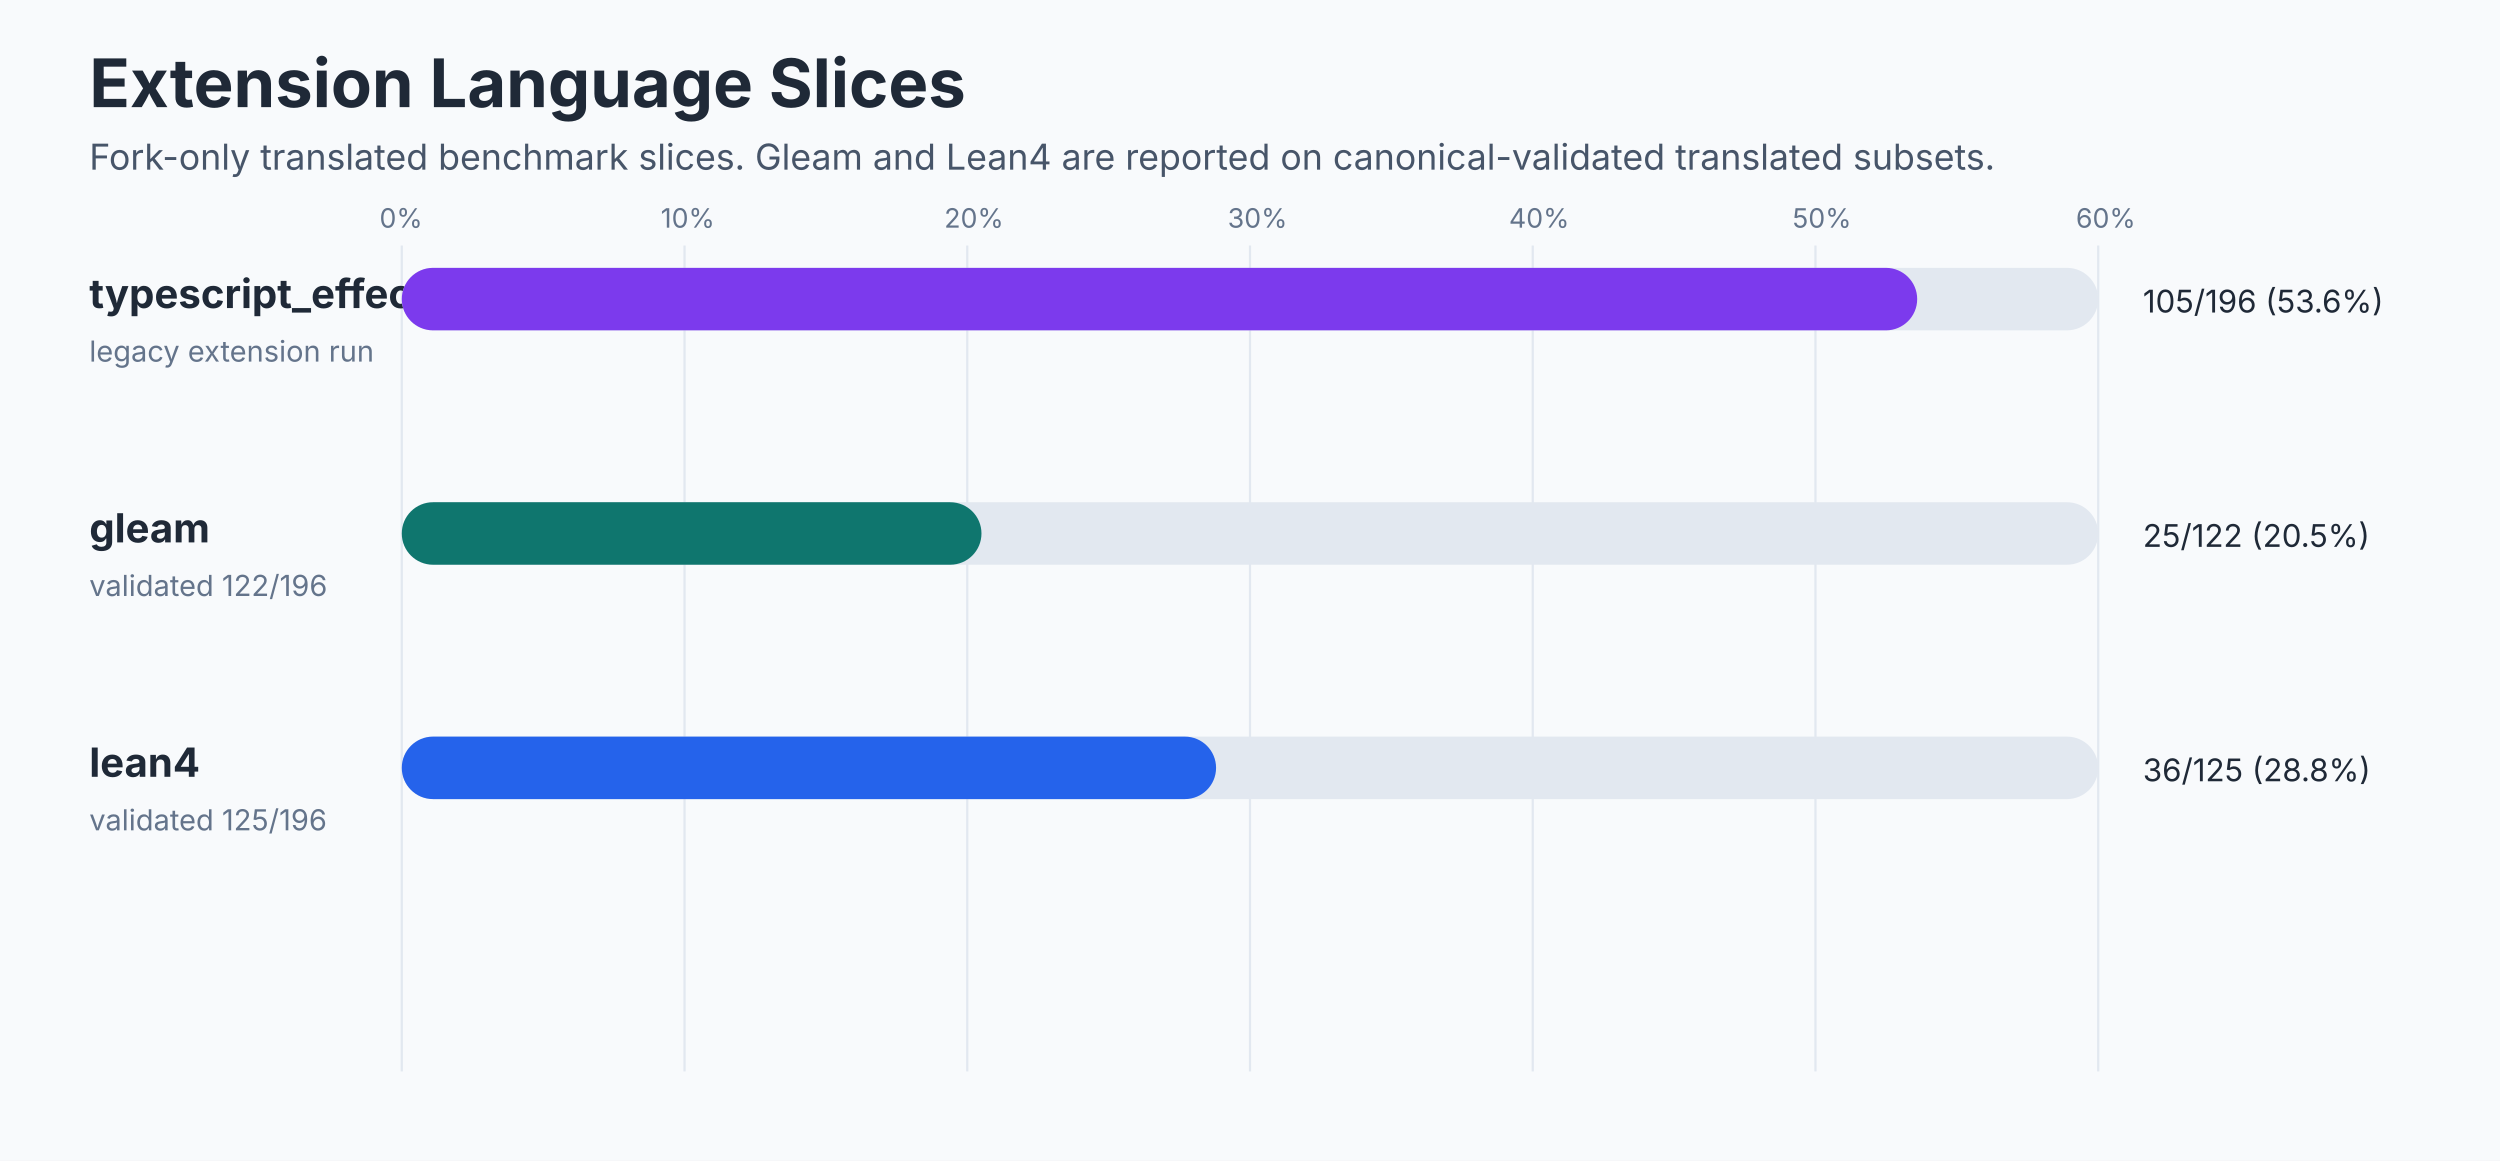
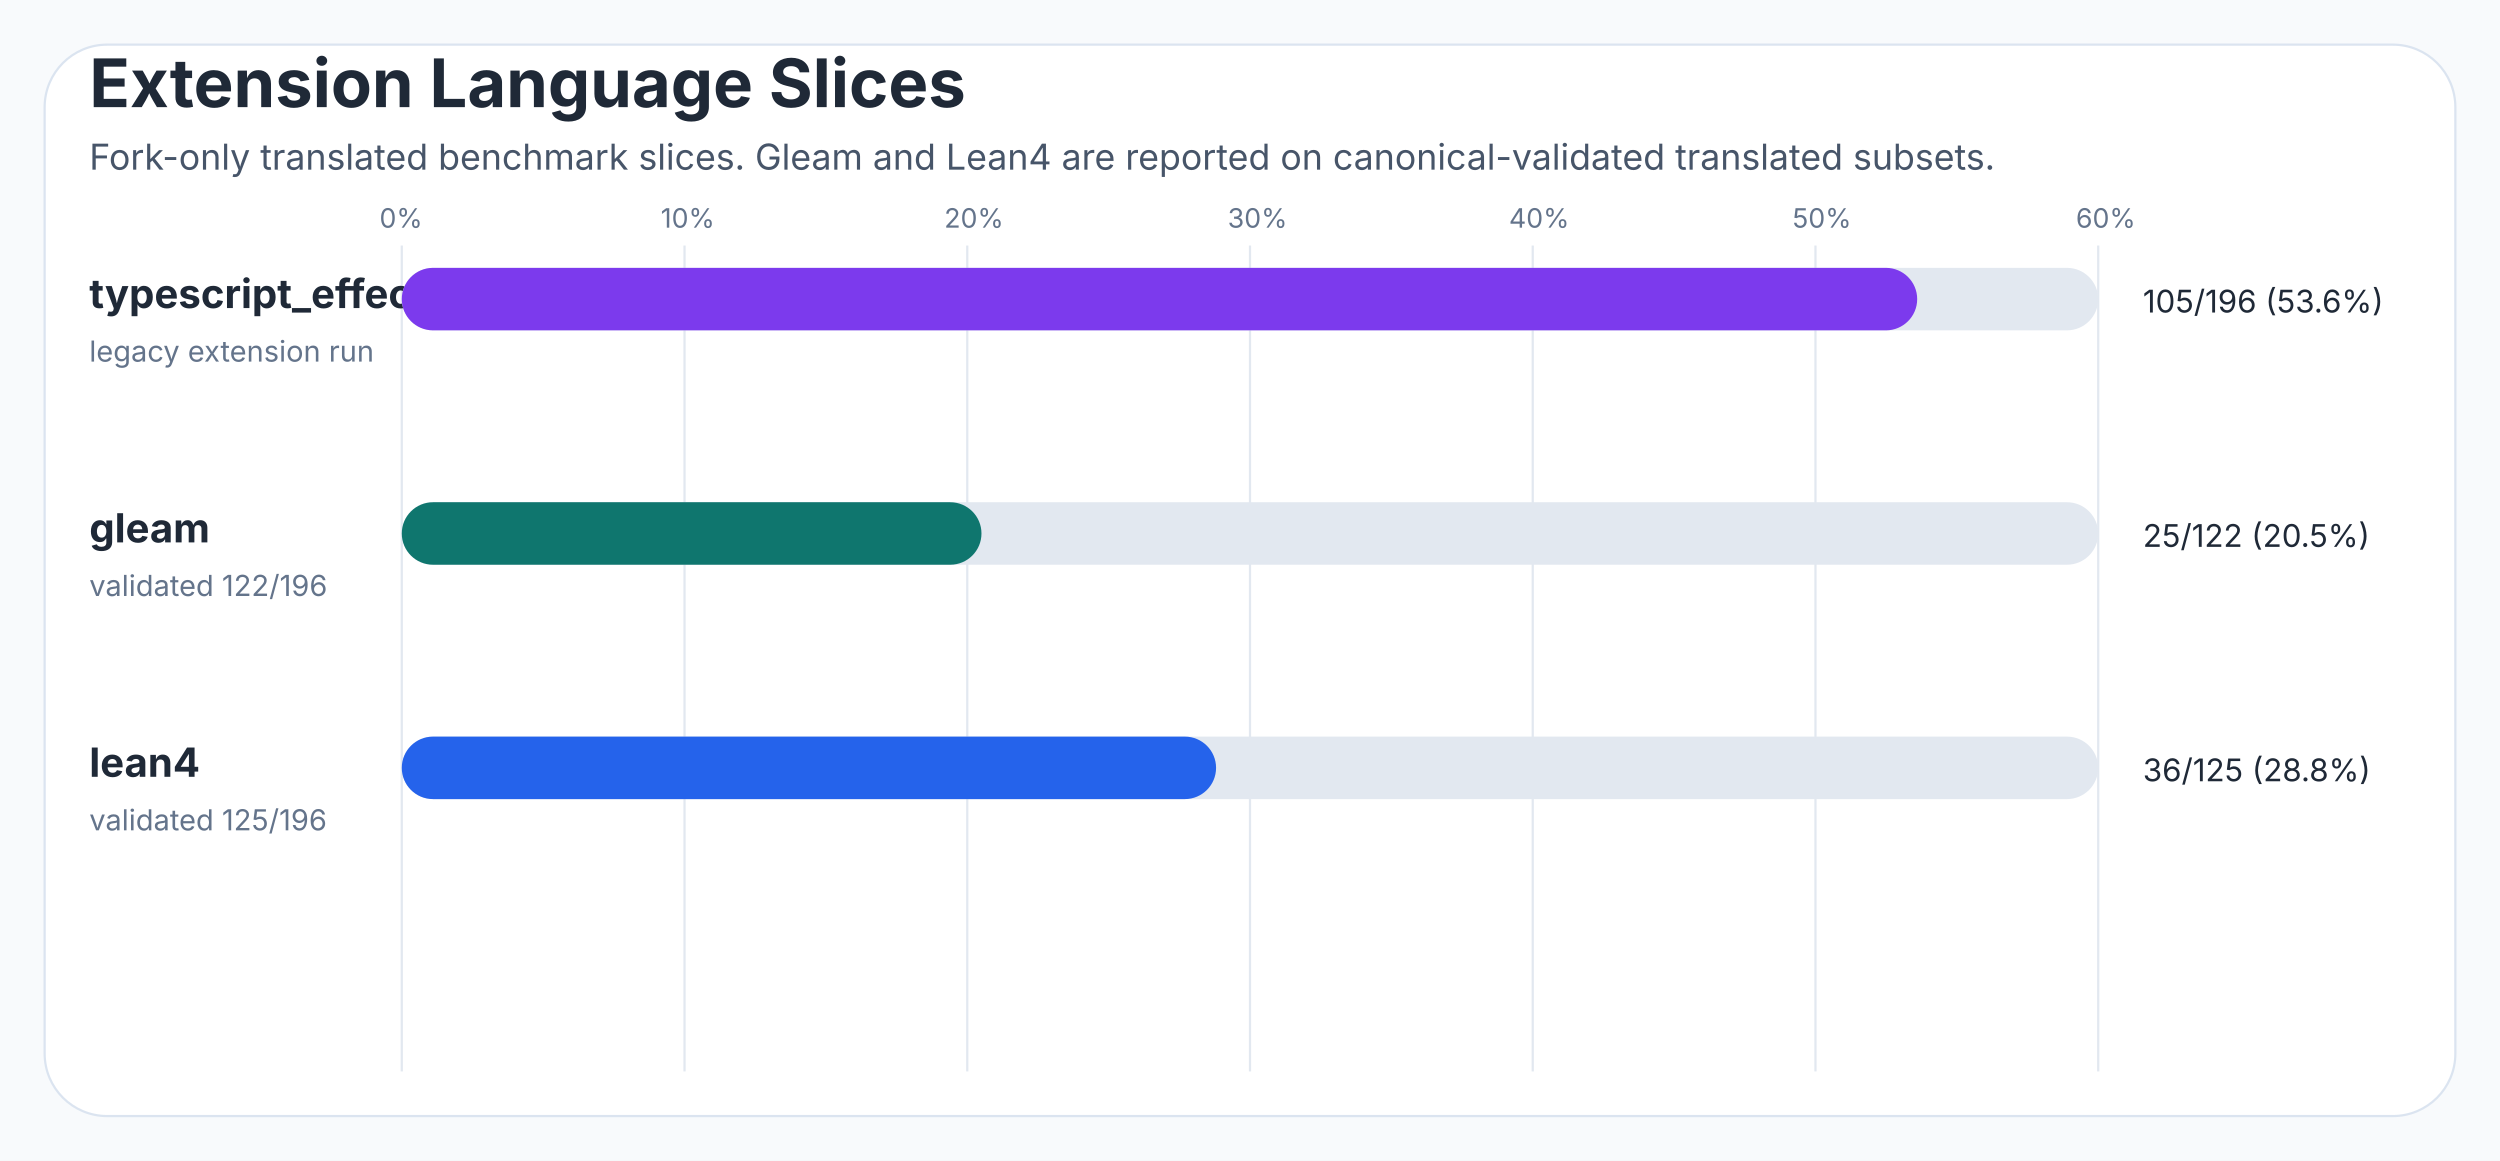
<svg xmlns="http://www.w3.org/2000/svg" width="1120" height="520" viewBox="0 0 1120 520">
  <rect width="100%" height="100%" fill="#f8fafc" />
+   <rect x="20" y="20" width="1080" height="480" rx="28" fill="#ffffff" stroke="#dbe4f0" stroke-width="1" />
  <text x="40" y="48" font-family="Inter,Arial,sans-serif" font-size="30" font-weight="700" fill="#1f2937">Extension Language Slices</text>
  <text x="40" y="76" font-family="Inter,Arial,sans-serif" font-size="16" font-weight="normal" fill="#475569">Fork-only translated benchmark slices. Gleam and Lean4 are reported on canonical-validated translated subsets.</text>
  <line x1="180.0" y1="110" x2="180.0" y2="480" stroke="#e2e8f0" stroke-width="1" />
  <text x="170" y="102" font-family="Inter,Arial,sans-serif" font-size="12" font-weight="normal" fill="#64748b">0%</text>
  <line x1="306.667" y1="110" x2="306.667" y2="480" stroke="#e2e8f0" stroke-width="1" />
  <text x="296" y="102" font-family="Inter,Arial,sans-serif" font-size="12" font-weight="normal" fill="#64748b">10%</text>
  <line x1="433.333" y1="110" x2="433.333" y2="480" stroke="#e2e8f0" stroke-width="1" />
  <text x="423" y="102" font-family="Inter,Arial,sans-serif" font-size="12" font-weight="normal" fill="#64748b">20%</text>
  <line x1="560.0" y1="110" x2="560.0" y2="480" stroke="#e2e8f0" stroke-width="1" />
  <text x="550" y="102" font-family="Inter,Arial,sans-serif" font-size="12" font-weight="normal" fill="#64748b">30%</text>
  <line x1="686.667" y1="110" x2="686.667" y2="480" stroke="#e2e8f0" stroke-width="1" />
  <text x="676" y="102" font-family="Inter,Arial,sans-serif" font-size="12" font-weight="normal" fill="#64748b">40%</text>
  <line x1="813.333" y1="110" x2="813.333" y2="480" stroke="#e2e8f0" stroke-width="1" />
  <text x="803" y="102" font-family="Inter,Arial,sans-serif" font-size="12" font-weight="normal" fill="#64748b">50%</text>
  <line x1="940.0" y1="110" x2="940.0" y2="480" stroke="#e2e8f0" stroke-width="1" />
  <text x="930" y="102" font-family="Inter,Arial,sans-serif" font-size="12" font-weight="normal" fill="#64748b">60%</text>
  <text x="40" y="138" font-family="Inter,Arial,sans-serif" font-size="18" font-weight="700" fill="#1f2937">typescript_effect</text>
  <text x="40" y="162" font-family="Inter,Arial,sans-serif" font-size="13" font-weight="normal" fill="#64748b">legacy extension run</text>
  <rect x="180" y="120" width="760" height="28" rx="14" fill="#e2e8f0" />
  <rect x="180" y="120" width="678.9" height="28" rx="14" fill="#7c3aed" />
  <text x="960" y="140" font-family="Inter,Arial,sans-serif" font-size="14" font-weight="normal" fill="#1f2937">105/196  (53.6%)</text>
  <text x="40" y="243" font-family="Inter,Arial,sans-serif" font-size="18" font-weight="700" fill="#1f2937">gleam</text>
  <text x="40" y="267" font-family="Inter,Arial,sans-serif" font-size="13" font-weight="normal" fill="#64748b">validated 122/196</text>
  <rect x="180" y="225" width="760" height="28" rx="14" fill="#e2e8f0" />
  <rect x="180" y="225" width="259.7" height="28" rx="14" fill="#0f766e" />
  <text x="960" y="245" font-family="Inter,Arial,sans-serif" font-size="14" font-weight="normal" fill="#1f2937">25/122  (20.5%)</text>
  <text x="40" y="348" font-family="Inter,Arial,sans-serif" font-size="18" font-weight="700" fill="#1f2937">lean4</text>
  <text x="40" y="372" font-family="Inter,Arial,sans-serif" font-size="13" font-weight="normal" fill="#64748b">validated 125/196</text>
  <rect x="180" y="330" width="760" height="28" rx="14" fill="#e2e8f0" />
  <rect x="180" y="330" width="364.8" height="28" rx="14" fill="#2563eb" />
  <text x="960" y="350" font-family="Inter,Arial,sans-serif" font-size="14" font-weight="normal" fill="#1f2937">36/125  (28.8%)</text>
</svg>
